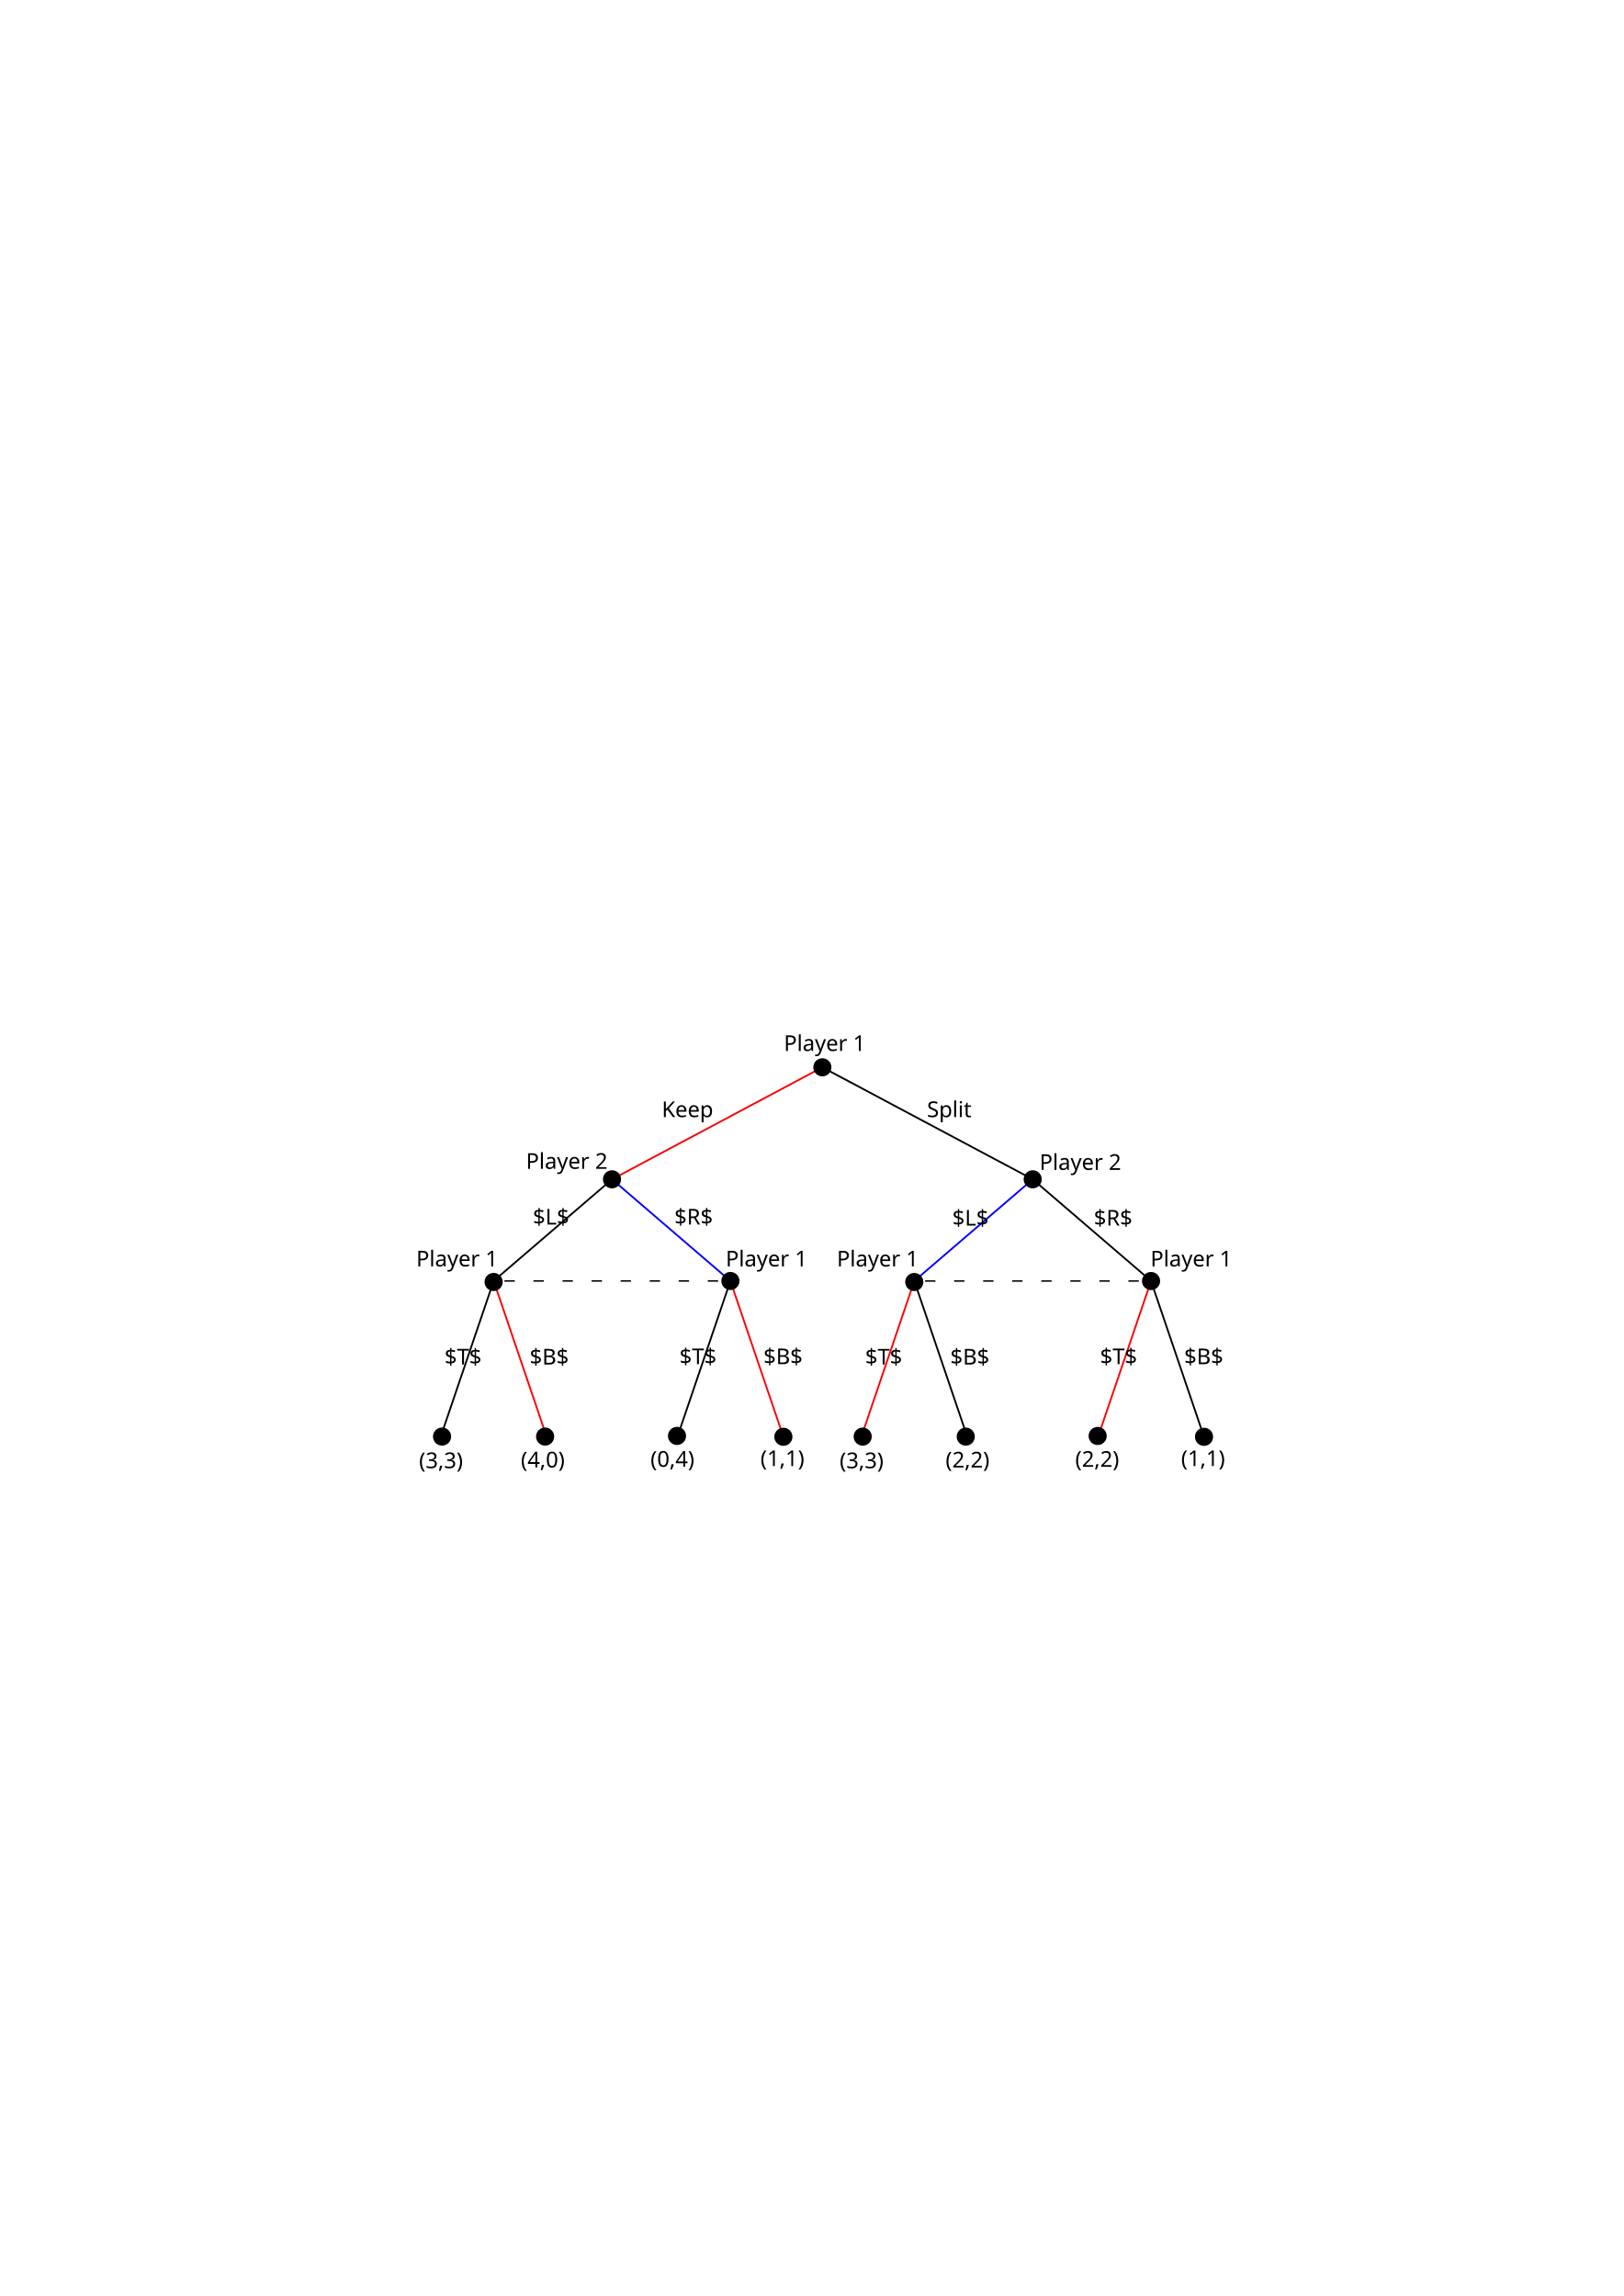
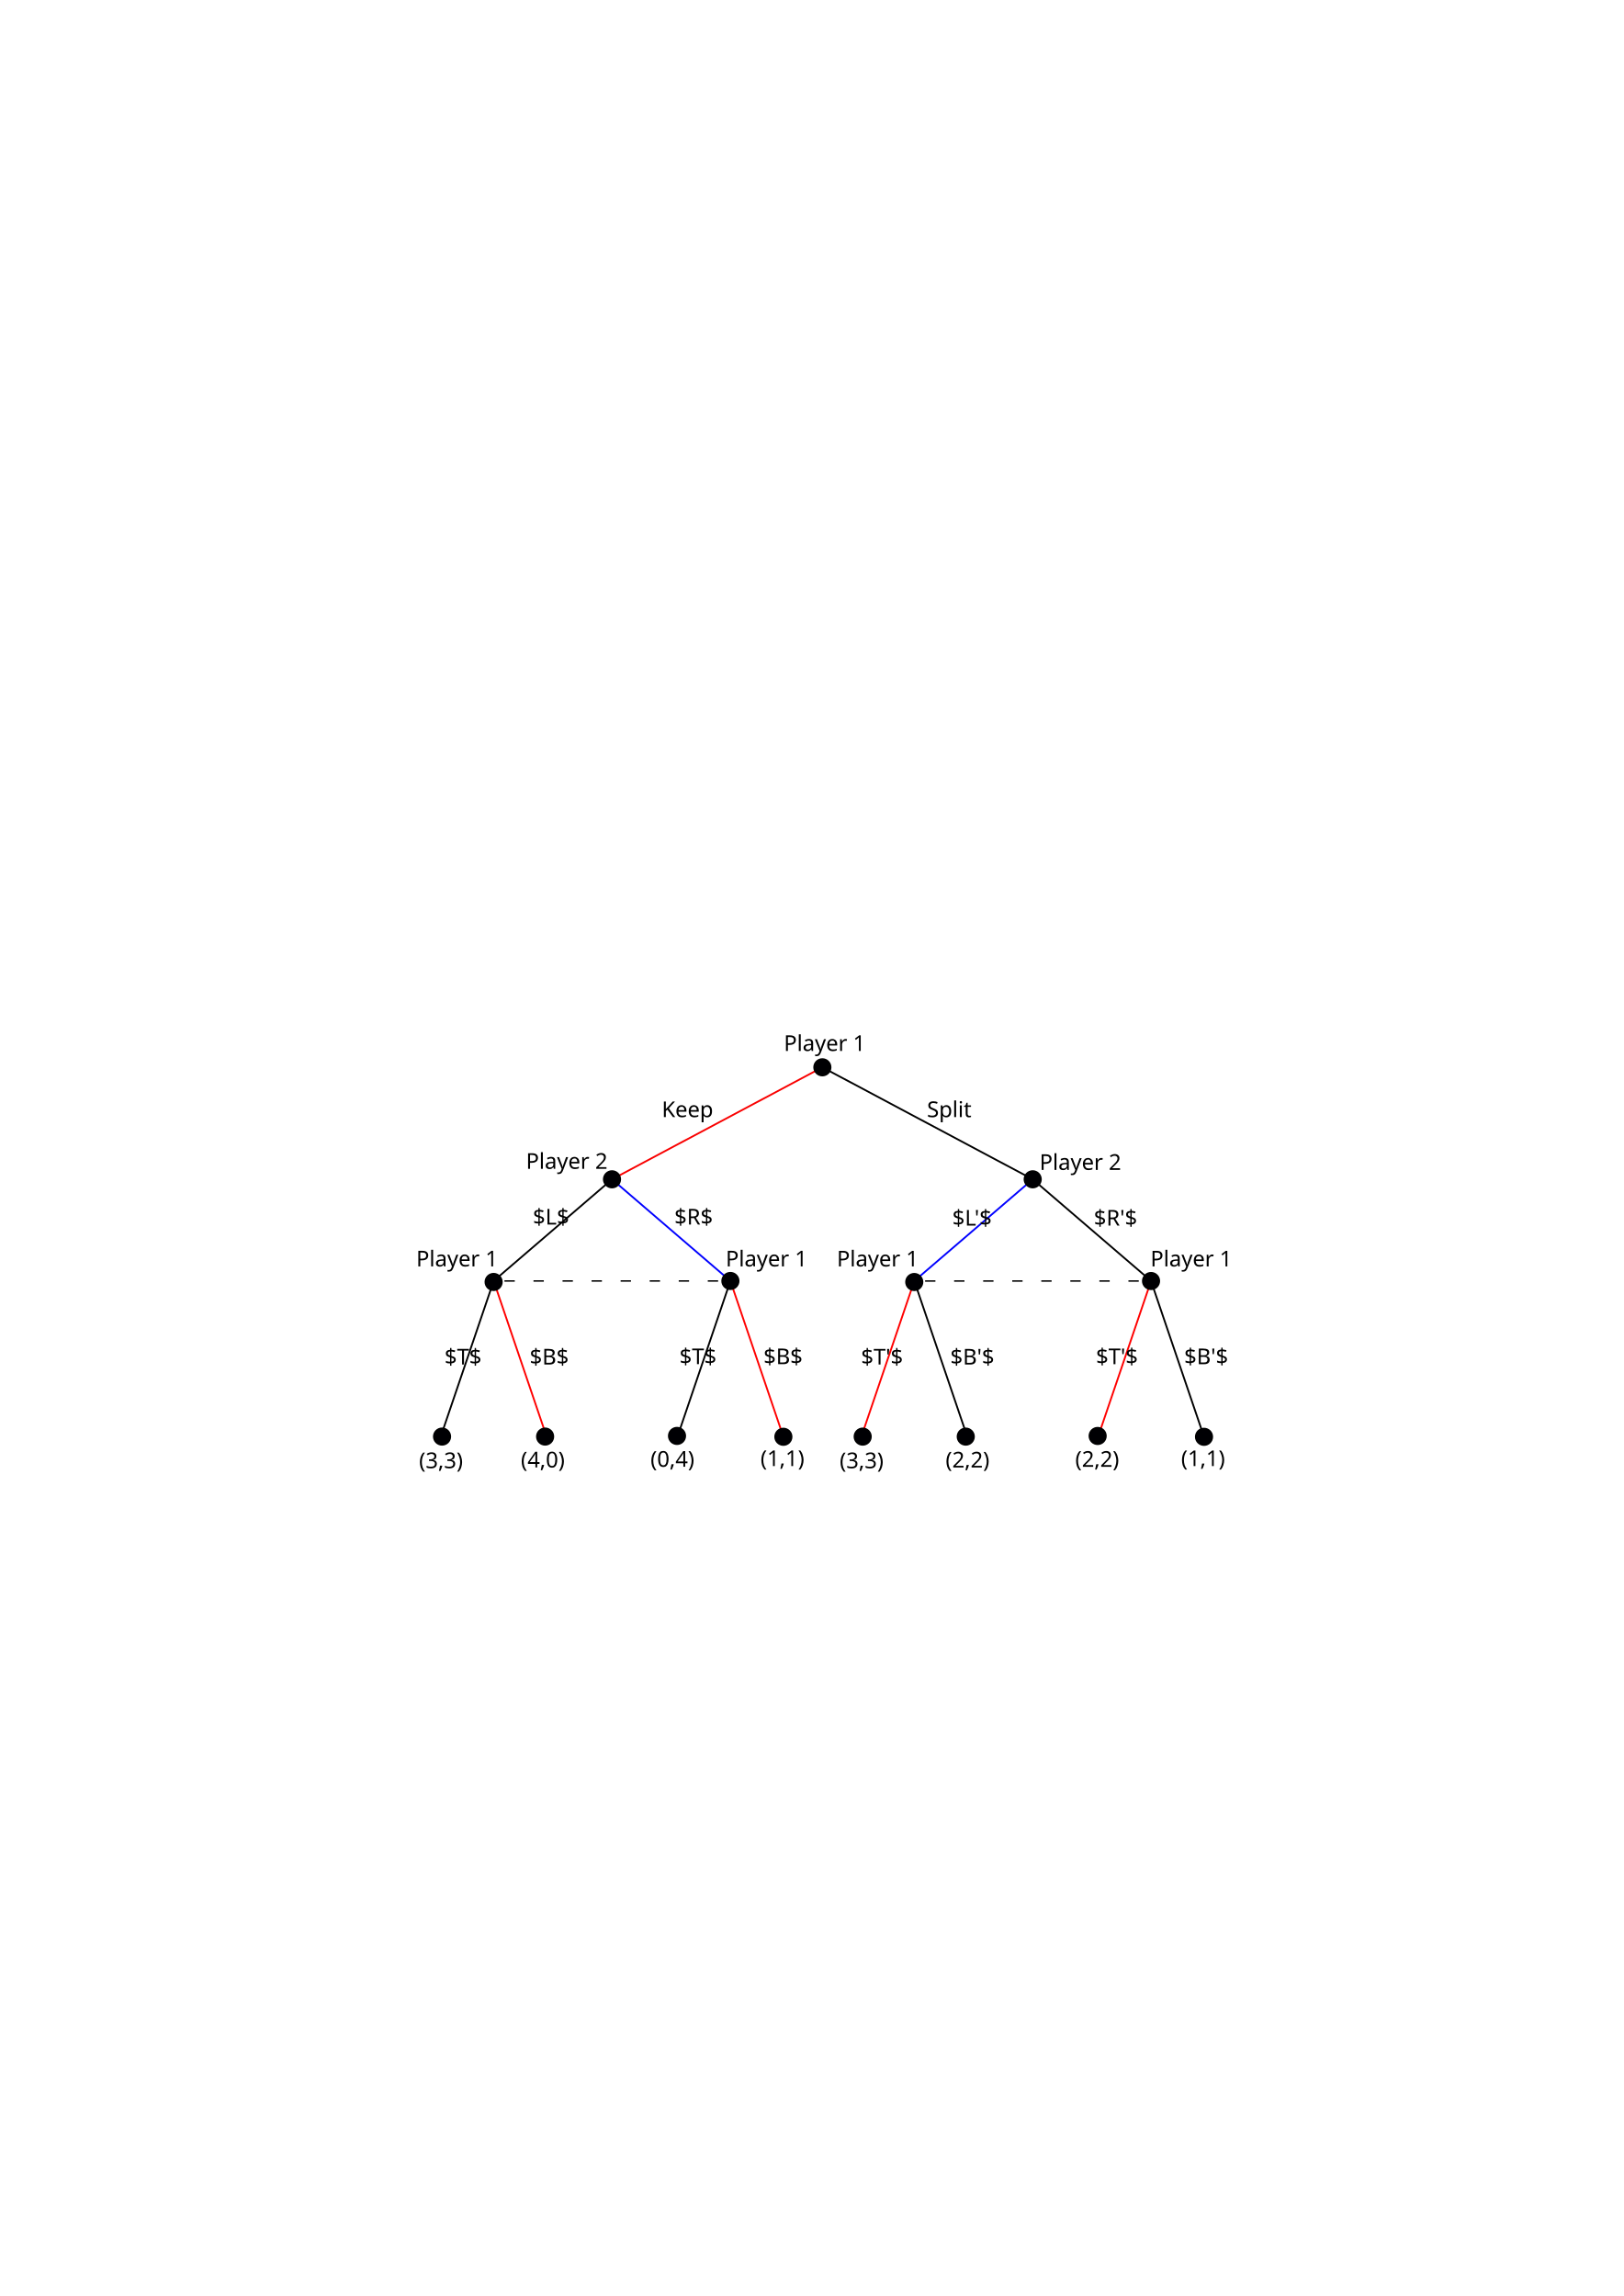
<svg xmlns="http://www.w3.org/2000/svg" width="210mm" height="297mm" viewBox="0 0 210 297" version="1.1" id="svg8">
  <defs id="defs2" />
  <g id="layer2" style="display:inline">
    <path style="display:inline;fill:none;fill-opacity:1;stroke:#0000ff;stroke-width:0.231px;stroke-linecap:butt;stroke-linejoin:miter;stroke-opacity:1" d="M 133.564,152.55 118.252,165.701" id="path955-0-0-0-7-8" />
    <path style="display:inline;fill:none;stroke:#000000;stroke-width:0.231px;stroke-linecap:butt;stroke-linejoin:miter;stroke-opacity:1" d="m 106.359,138.062 27.205,14.488" id="path955-0-0-0" />
    <path style="display:inline;fill:none;fill-opacity:1;stroke:#0000ff;stroke-width:0.231px;stroke-linecap:butt;stroke-linejoin:miter;stroke-opacity:1" d="m 79.153,152.55 15.312,13.151" id="path955-0-0-0-7" />
    <path style="display:inline;fill:none;fill-opacity:1;stroke:#ff0000;stroke-width:0.231;stroke-linecap:butt;stroke-linejoin:miter;stroke-miterlimit:4;stroke-dasharray:none;stroke-opacity:1" d="M 94.465,165.701 101.317,185.855" id="path955-0-0-0-7-0" />
    <path style="display:inline;fill:none;fill-opacity:1;stroke:#ff0000;stroke-width:0.231px;stroke-linecap:butt;stroke-linejoin:miter;stroke-opacity:1" d="m 63.849,165.696 6.852,20.154" id="path955-0-0-0-7-0-5-6" />
    <path style="display:inline;fill:none;fill-opacity:1;stroke:#000000;stroke-width:0.231;stroke-linecap:butt;stroke-linejoin:miter;stroke-miterlimit:4;stroke-dasharray:none;stroke-opacity:1" d="M 94.465,165.701 87.613,185.855" id="path955-0-0-0-7-0-9" />
    <path style="display:inline;fill:none;fill-opacity:1;stroke:#000000;stroke-width:0.231;stroke-linecap:butt;stroke-linejoin:miter;stroke-miterlimit:4;stroke-dasharray:none;stroke-opacity:1" d="m 63.849,165.696 -6.852,20.154" id="path955-0-0-0-7-0-9-3" />
    <path style="display:inline;fill:none;fill-opacity:1;stroke:#000000;stroke-width:0.231px;stroke-linecap:butt;stroke-linejoin:miter;stroke-opacity:1" d="m 79.153,152.55 -15.312,13.151" id="path955-0-0-0-7-1" />
    <path style="display:inline;fill:none;stroke:#f90000;stroke-width:0.231px;stroke-linecap:butt;stroke-linejoin:miter;stroke-opacity:1" d="m 106.359,138.062 -27.205,14.488" id="path955-0-0" />
    <path style="display:inline;fill:none;fill-opacity:1;stroke:#000000;stroke-width:0.231px;stroke-linecap:butt;stroke-linejoin:miter;stroke-opacity:1" d="m 133.564,152.55 15.312,13.151" id="path955-0-0-0-7-8-0" />
    <g transform="translate(54.40306,0.00549)" id="g5034-9">
      <path id="path1225-4" d="m 65.242,165.701 h 1.336" style="display:inline;fill:none;stroke:#000000;stroke-width:0.187px;stroke-linecap:butt;stroke-linejoin:miter;stroke-opacity:1" />
      <path id="path1225-9-3" d="m 91.541,165.701 h 1.336" style="display:inline;fill:none;stroke:#000000;stroke-width:0.187px;stroke-linecap:butt;stroke-linejoin:miter;stroke-opacity:1" />
      <path id="path1225-9-9-1" d="m 87.784,165.701 h 1.336" style="display:inline;fill:none;stroke:#000000;stroke-width:0.187px;stroke-linecap:butt;stroke-linejoin:miter;stroke-opacity:1" />
      <path id="path1225-9-4-3" d="m 76.513,165.701 h 1.336" style="display:inline;fill:none;stroke:#000000;stroke-width:0.187px;stroke-linecap:butt;stroke-linejoin:miter;stroke-opacity:1" />
      <path id="path1225-9-5-3" d="m 72.756,165.701 h 1.336" style="display:inline;fill:none;stroke:#000000;stroke-width:0.187px;stroke-linecap:butt;stroke-linejoin:miter;stroke-opacity:1" />
      <path id="path1225-9-5-37-3" d="m 80.27,165.701 h 1.336" style="display:inline;fill:none;stroke:#000000;stroke-width:0.187px;stroke-linecap:butt;stroke-linejoin:miter;stroke-opacity:1" />
      <path id="path1225-9-5-32-8" d="m 68.999,165.701 h 1.336" style="display:inline;fill:none;stroke:#000000;stroke-width:0.187px;stroke-linecap:butt;stroke-linejoin:miter;stroke-opacity:1" />
      <path id="path1225-9-5-4-6" d="m 84.027,165.701 h 1.336" style="display:inline;fill:none;stroke:#000000;stroke-width:0.187px;stroke-linecap:butt;stroke-linejoin:miter;stroke-opacity:1" />
    </g>
    <g id="g5034">
      <path id="path1225" d="m 65.242,165.701 h 1.336" style="display:inline;fill:none;stroke:#000000;stroke-width:0.187px;stroke-linecap:butt;stroke-linejoin:miter;stroke-opacity:1" />
      <path id="path1225-9" d="m 91.541,165.701 h 1.336" style="display:inline;fill:none;stroke:#000000;stroke-width:0.187px;stroke-linecap:butt;stroke-linejoin:miter;stroke-opacity:1" />
      <path id="path1225-9-9" d="m 87.784,165.701 h 1.336" style="display:inline;fill:none;stroke:#000000;stroke-width:0.187px;stroke-linecap:butt;stroke-linejoin:miter;stroke-opacity:1" />
      <path id="path1225-9-4" d="m 76.513,165.701 h 1.336" style="display:inline;fill:none;stroke:#000000;stroke-width:0.187px;stroke-linecap:butt;stroke-linejoin:miter;stroke-opacity:1" />
      <path id="path1225-9-5" d="m 72.756,165.701 h 1.336" style="display:inline;fill:none;stroke:#000000;stroke-width:0.187px;stroke-linecap:butt;stroke-linejoin:miter;stroke-opacity:1" />
      <path id="path1225-9-5-37" d="m 80.27,165.701 h 1.336" style="display:inline;fill:none;stroke:#000000;stroke-width:0.187px;stroke-linecap:butt;stroke-linejoin:miter;stroke-opacity:1" />
      <path id="path1225-9-5-32" d="m 68.999,165.701 h 1.336" style="display:inline;fill:none;stroke:#000000;stroke-width:0.187px;stroke-linecap:butt;stroke-linejoin:miter;stroke-opacity:1" />
      <path id="path1225-9-5-4" d="m 84.027,165.701 h 1.336" style="display:inline;fill:none;stroke:#000000;stroke-width:0.187px;stroke-linecap:butt;stroke-linejoin:miter;stroke-opacity:1" />
    </g>
  </g>
  <g id="layer1" style="display:inline">
    <circle style="opacity:1;fill:#000003;fill-opacity:1;stroke:#000000;stroke-width:0.189;stroke-linejoin:bevel;stroke-miterlimit:4;stroke-dasharray:none;stroke-dashoffset:0;stroke-opacity:1" id="path832-0-1-5-33" cx="63.842" cy="165.828" r="1.078" />
    <circle style="opacity:1;fill:#000003;fill-opacity:1;stroke:#000000;stroke-width:0.189;stroke-linejoin:bevel;stroke-miterlimit:4;stroke-dasharray:none;stroke-dashoffset:0;stroke-opacity:1" id="path832-0-1-8-8-5-4" cx="79.153" cy="152.55" r="1.078" />
    <text xml:space="preserve" style="font-style:normal;font-weight:normal;font-size:10.583px;line-height:1.25;font-family:sans-serif;letter-spacing:0px;word-spacing:0px;fill:#000000;fill-opacity:1;stroke:none;stroke-width:0.265" x="68.913" y="158.401" id="text1076-7-9-7-4">
      <tspan id="tspan1074-7-7-7-4" x="68.913" y="158.401" style="font-size:2.822px;line-height:2;stroke-width:0.265">$L$</tspan>
    </text>
    <circle style="opacity:1;fill:#000003;fill-opacity:1;stroke:#000000;stroke-width:0.189;stroke-linejoin:bevel;stroke-miterlimit:4;stroke-dasharray:none;stroke-dashoffset:0;stroke-opacity:1" id="path832-0-1-5-3-9" cx="57.172" cy="185.828" r="1.078" />
    <text xml:space="preserve" style="font-style:normal;font-weight:normal;font-size:10.583px;line-height:1.25;font-family:sans-serif;letter-spacing:0px;word-spacing:0px;fill:#000000;fill-opacity:1;stroke:none;stroke-width:0.265" x="54.199" y="189.915" id="text1076-7-9-7-6-5">
      <tspan id="tspan1074-7-7-7-5-8" x="54.199" y="189.915" style="font-size:2.822px;line-height:2;stroke-width:0.265">(3,3)</tspan>
    </text>
    <circle style="opacity:1;fill:#000003;fill-opacity:1;stroke:#000000;stroke-width:0.189;stroke-linejoin:bevel;stroke-miterlimit:4;stroke-dasharray:none;stroke-dashoffset:0;stroke-opacity:1" id="path832-0-1-5-6-0" cx="70.502" cy="185.828" r="1.078" />
    <flowRoot xml:space="preserve" id="flowRoot90" style="font-style:normal;font-weight:normal;font-size:40px;line-height:1.25;font-family:sans-serif;letter-spacing:0px;word-spacing:0px;fill:#000000;fill-opacity:1;stroke:none">
      <flowRegion id="flowRegion92">
        <rect id="rect94" width="213.142" height="470.731" x="-15.152" y="362.885" />
      </flowRegion>
      <flowPara id="flowPara96" />
    </flowRoot>
    <text xml:space="preserve" style="font-style:normal;font-weight:normal;font-size:10.583px;line-height:1.25;font-family:sans-serif;letter-spacing:0px;word-spacing:0px;fill:#000000;fill-opacity:1;stroke:none;stroke-width:0.265" x="67.367" y="189.822" id="text1076-7-9-7-6-5-0">
      <tspan id="tspan1074-7-7-7-5-8-8" x="67.367" y="189.822" style="font-size:2.822px;line-height:2;stroke-width:0.265">(4,0)</tspan>
    </text>
    <circle style="opacity:1;fill:#000003;fill-opacity:1;stroke:#000000;stroke-width:0.189;stroke-linejoin:bevel;stroke-miterlimit:4;stroke-dasharray:none;stroke-dashoffset:0;stroke-opacity:1" id="path832-0-1-5-33-5" cx="94.465" cy="165.701" r="1.078" />
    <circle style="opacity:1;fill:#000003;fill-opacity:1;stroke:#000000;stroke-width:0.189;stroke-linejoin:bevel;stroke-miterlimit:4;stroke-dasharray:none;stroke-dashoffset:0;stroke-opacity:1" id="path832-0-1-5-33-5-3" cx="101.317" cy="185.855" r="1.078" />
    <circle style="opacity:1;fill:#000003;fill-opacity:1;stroke:#000000;stroke-width:0.189;stroke-linejoin:bevel;stroke-miterlimit:4;stroke-dasharray:none;stroke-dashoffset:0;stroke-opacity:1" id="path832-0-1-5-33-5-7" cx="87.56" cy="185.744" r="1.078" />
    <text xml:space="preserve" style="font-style:normal;font-weight:normal;font-size:10.583px;line-height:1.25;font-family:sans-serif;letter-spacing:0px;word-spacing:0px;fill:#000000;fill-opacity:1;stroke:none;stroke-width:0.265" x="84.134" y="189.735" id="text1076-7-9-7-6-5-8">
      <tspan id="tspan1074-7-7-7-5-8-0" x="84.134" y="189.735" style="font-size:2.822px;line-height:2;stroke-width:0.265">(0,4)</tspan>
    </text>
    <text xml:space="preserve" style="font-style:normal;font-weight:normal;font-size:10.583px;line-height:1.25;font-family:sans-serif;letter-spacing:0px;word-spacing:0px;fill:#000000;fill-opacity:1;stroke:none;stroke-width:0.265" x="98.36" y="189.642" id="text1076-7-9-7-6-5-0-3">
      <tspan id="tspan1074-7-7-7-5-8-8-5" x="98.36" y="189.642" style="font-size:2.822px;line-height:2;stroke-width:0.265">(1,1)</tspan>
    </text>
    <text xml:space="preserve" style="font-style:normal;font-weight:normal;font-size:2.822px;line-height:1.25;font-family:sans-serif;letter-spacing:0px;word-spacing:0px;fill:#000000;fill-opacity:1;stroke:none;stroke-width:0.265" x="53.823" y="163.816" id="text217">
      <tspan id="tspan215" x="53.823" y="163.816" style="stroke-width:0.265">Player 1</tspan>
    </text>
    <text xml:space="preserve" style="font-style:normal;font-weight:normal;font-size:2.822px;line-height:1.25;font-family:sans-serif;letter-spacing:0px;word-spacing:0px;fill:#000000;fill-opacity:1;stroke:none;stroke-width:0.265" x="93.852" y="163.816" id="text217-4">
      <tspan id="tspan215-2" x="93.852" y="163.816" style="stroke-width:0.265">Player 1</tspan>
    </text>
    <text xml:space="preserve" style="font-style:normal;font-weight:normal;font-size:2.822px;line-height:1.25;font-family:sans-serif;letter-spacing:0px;word-spacing:0px;fill:#000000;fill-opacity:1;stroke:none;stroke-width:0.265" x="68.018" y="151.196" id="text217-4-9">
      <tspan id="tspan215-2-0" x="68.018" y="151.196" style="stroke-width:0.265">Player 2</tspan>
    </text>
    <text xml:space="preserve" style="font-style:normal;font-weight:normal;font-size:10.583px;line-height:1.25;font-family:sans-serif;letter-spacing:0px;word-spacing:0px;fill:#000000;fill-opacity:1;stroke:none;stroke-width:0.265" x="87.217" y="158.401" id="text1076-7-9-7-4-8">
      <tspan id="tspan1074-7-7-7-4-9" x="87.217" y="158.401" style="font-size:2.822px;line-height:2;stroke-width:0.265">$R$</tspan>
    </text>
    <circle style="opacity:1;fill:#000003;fill-opacity:1;stroke:#000000;stroke-width:0.189;stroke-linejoin:bevel;stroke-miterlimit:4;stroke-dasharray:none;stroke-dashoffset:0;stroke-opacity:1" id="path832-0-1-8-8-5-4-9" cx="133.564" cy="152.55" r="1.078" />
    <text xml:space="preserve" style="font-style:normal;font-weight:normal;font-size:10.583px;line-height:1.25;font-family:sans-serif;letter-spacing:0px;word-spacing:0px;fill:#000000;fill-opacity:1;stroke:none;stroke-width:0.265" x="123.165" y="158.538" id="text1076-7-9-7-4-3">
-       <tspan id="tspan1074-7-7-7-4-0" x="123.165" y="158.538" style="font-size:2.822px;line-height:2;stroke-width:0.265">$L$</tspan>
+       <tspan id="tspan1074-7-7-7-4-0" x="123.165" y="158.538" style="font-size:2.822px;line-height:2;stroke-width:0.265">$L'$</tspan>
    </text>
    <text xml:space="preserve" style="font-style:normal;font-weight:normal;font-size:2.822px;line-height:1.25;font-family:sans-serif;letter-spacing:0px;word-spacing:0px;fill:#000000;fill-opacity:1;stroke:none;stroke-width:0.265" x="134.441" y="151.333" id="text217-4-9-6">
      <tspan id="tspan215-2-0-2" x="134.441" y="151.333" style="stroke-width:0.265">Player 2</tspan>
    </text>
    <text xml:space="preserve" style="font-style:normal;font-weight:normal;font-size:10.583px;line-height:1.25;font-family:sans-serif;letter-spacing:0px;word-spacing:0px;fill:#000000;fill-opacity:1;stroke:none;stroke-width:0.265" x="141.469" y="158.538" id="text1076-7-9-7-4-8-6">
-       <tspan id="tspan1074-7-7-7-4-9-4" x="141.469" y="158.538" style="font-size:2.822px;line-height:2;stroke-width:0.265">$R$</tspan>
+       <tspan id="tspan1074-7-7-7-4-9-4" x="141.469" y="158.538" style="font-size:2.822px;line-height:2;stroke-width:0.265">$R'$</tspan>
    </text>
    <text xml:space="preserve" style="font-style:normal;font-weight:normal;font-size:10.583px;line-height:1.25;font-family:sans-serif;letter-spacing:0px;word-spacing:0px;fill:#000000;fill-opacity:1;stroke:none;stroke-width:0.265" x="119.891" y="144.503" id="text1212-5-7-6">
      <tspan id="tspan1210-5-4-6" x="119.891" y="144.503" style="font-size:2.822px;stroke-width:0.265">Split</tspan>
    </text>
    <text xml:space="preserve" style="font-style:normal;font-weight:normal;font-size:10.583px;line-height:1.25;font-family:sans-serif;letter-spacing:0px;word-spacing:0px;fill:#000000;fill-opacity:1;stroke:none;stroke-width:0.265" x="85.581" y="144.503" id="text1212-5-7-6-5">
      <tspan id="tspan1210-5-4-6-6" x="85.581" y="144.503" style="font-size:2.822px;stroke-width:0.265">Keep</tspan>
    </text>
    <text xml:space="preserve" style="font-style:normal;font-weight:normal;font-size:2.822px;line-height:1.25;font-family:sans-serif;letter-spacing:0px;word-spacing:0px;fill:#000000;fill-opacity:1;stroke:none;stroke-width:0.265" x="101.373" y="135.946" id="text217-9">
      <tspan id="tspan215-3" x="101.373" y="135.946" style="stroke-width:0.265">Player 1</tspan>
    </text>
    <circle style="opacity:1;fill:#000003;fill-opacity:1;stroke:#000000;stroke-width:0.189;stroke-linejoin:bevel;stroke-miterlimit:4;stroke-dasharray:none;stroke-dashoffset:0;stroke-opacity:1" id="path832-0-1-5-33-5-3-3" cx="106.359" cy="138.062" r="1.078" />
    <text xml:space="preserve" style="font-style:normal;font-weight:normal;font-size:10.583px;line-height:1.25;font-family:sans-serif;letter-spacing:0px;word-spacing:0px;fill:#000000;fill-opacity:1;stroke:none;stroke-width:0.265" x="57.491" y="176.503" id="text1076-7-9-7-4-2">
      <tspan id="tspan1074-7-7-7-4-5" x="57.491" y="176.503" style="font-size:2.822px;line-height:2;stroke-width:0.265">$T$</tspan>
    </text>
    <text xml:space="preserve" style="font-style:normal;font-weight:normal;font-size:10.583px;line-height:1.25;font-family:sans-serif;letter-spacing:0px;word-spacing:0px;fill:#000000;fill-opacity:1;stroke:none;stroke-width:0.265" x="68.505" y="176.503" id="text1076-7-9-7-4-2-5">
      <tspan id="tspan1074-7-7-7-4-5-5" x="68.505" y="176.503" style="font-size:2.822px;line-height:2;stroke-width:0.265">$B$</tspan>
    </text>
    <flowRoot xml:space="preserve" id="flowRoot567" style="font-style:normal;font-weight:normal;font-size:10.667px;line-height:1.25;font-family:sans-serif;letter-spacing:0px;word-spacing:0px;fill:#000000;fill-opacity:1;stroke:none">
      <flowRegion id="flowRegion569">
        <rect id="rect571" width="116.673" height="16.668" x="190.414" y="656.839" />
      </flowRegion>
      <flowPara id="flowPara573" />
    </flowRoot>
    <text xml:space="preserve" style="font-style:normal;font-weight:normal;font-size:10.583px;line-height:1.25;font-family:sans-serif;letter-spacing:0px;word-spacing:0px;fill:#000000;fill-opacity:1;stroke:none;stroke-width:0.265" x="98.748" y="176.46" id="text1076-7-9-7-4-2-5-6">
      <tspan id="tspan1074-7-7-7-4-5-5-7" x="98.748" y="176.46" style="font-size:2.822px;line-height:2;stroke-width:0.265">$B$</tspan>
    </text>
    <text xml:space="preserve" style="font-style:normal;font-weight:normal;font-size:10.583px;line-height:1.25;font-family:sans-serif;letter-spacing:0px;word-spacing:0px;fill:#000000;fill-opacity:1;stroke:none;stroke-width:0.265" x="87.874" y="176.46" id="text1076-7-9-7-4-2-5-6-4">
      <tspan id="tspan1074-7-7-7-4-5-5-7-9" x="87.874" y="176.46" style="font-size:2.822px;line-height:2;stroke-width:0.265">$T$</tspan>
    </text>
    <path style="display:inline;fill:none;fill-opacity:1;stroke:#000000;stroke-width:0.231;stroke-linecap:butt;stroke-linejoin:miter;stroke-miterlimit:4;stroke-dasharray:none;stroke-opacity:1" d="m 148.868,165.707 6.852,20.154" id="path955-0-0-0-7-0-8" />
    <path style="display:inline;fill:none;fill-opacity:1;stroke:#000000;stroke-width:0.231px;stroke-linecap:butt;stroke-linejoin:miter;stroke-opacity:1" d="m 118.252,165.701 6.852,20.154" id="path955-0-0-0-7-0-5-6-8" />
    <path style="display:inline;fill:none;fill-opacity:1;stroke:#ff0000;stroke-width:0.231;stroke-linecap:butt;stroke-linejoin:miter;stroke-miterlimit:4;stroke-dasharray:none;stroke-opacity:1" d="m 148.868,165.707 -6.852,20.154" id="path955-0-0-0-7-0-9-8" />
    <path style="display:inline;fill:none;fill-opacity:1;stroke:#ff0000;stroke-width:0.231;stroke-linecap:butt;stroke-linejoin:miter;stroke-miterlimit:4;stroke-dasharray:none;stroke-opacity:1" d="m 118.252,165.701 -6.852,20.154" id="path955-0-0-0-7-0-9-3-4" />
    <circle style="display:inline;opacity:1;fill:#000003;fill-opacity:1;stroke:#000000;stroke-width:0.189;stroke-linejoin:bevel;stroke-miterlimit:4;stroke-dasharray:none;stroke-dashoffset:0;stroke-opacity:1" id="path832-0-1-5-33-9" cx="118.245" cy="165.834" r="1.078" />
    <circle style="display:inline;opacity:1;fill:#000003;fill-opacity:1;stroke:#000000;stroke-width:0.189;stroke-linejoin:bevel;stroke-miterlimit:4;stroke-dasharray:none;stroke-dashoffset:0;stroke-opacity:1" id="path832-0-1-5-3-9-9" cx="111.575" cy="185.834" r="1.078" />
    <text xml:space="preserve" style="font-style:normal;font-weight:normal;font-size:10.583px;line-height:1.25;font-family:sans-serif;letter-spacing:0px;word-spacing:0px;display:inline;fill:#000000;fill-opacity:1;stroke:none;stroke-width:0.265" x="108.602" y="189.921" id="text1076-7-9-7-6-5-89">
      <tspan id="tspan1074-7-7-7-5-8-5" x="108.602" y="189.921" style="font-size:2.822px;line-height:2;stroke-width:0.265">(3,3)</tspan>
    </text>
    <circle style="display:inline;opacity:1;fill:#000003;fill-opacity:1;stroke:#000000;stroke-width:0.189;stroke-linejoin:bevel;stroke-miterlimit:4;stroke-dasharray:none;stroke-dashoffset:0;stroke-opacity:1" id="path832-0-1-5-6-0-9" cx="124.905" cy="185.834" r="1.078" />
    <text xml:space="preserve" style="font-style:normal;font-weight:normal;font-size:10.583px;line-height:1.25;font-family:sans-serif;letter-spacing:0px;word-spacing:0px;display:inline;fill:#000000;fill-opacity:1;stroke:none;stroke-width:0.265" x="122.299" y="189.828" id="text1076-7-9-7-6-5-0-6">
      <tspan id="tspan1074-7-7-7-5-8-8-3" x="122.299" y="189.828" style="font-size:2.822px;line-height:2;stroke-width:0.265">(2,2)</tspan>
    </text>
    <circle style="display:inline;opacity:1;fill:#000003;fill-opacity:1;stroke:#000000;stroke-width:0.189;stroke-linejoin:bevel;stroke-miterlimit:4;stroke-dasharray:none;stroke-dashoffset:0;stroke-opacity:1" id="path832-0-1-5-33-5-34" cx="148.868" cy="165.707" r="1.078" />
    <circle style="display:inline;opacity:1;fill:#000003;fill-opacity:1;stroke:#000000;stroke-width:0.189;stroke-linejoin:bevel;stroke-miterlimit:4;stroke-dasharray:none;stroke-dashoffset:0;stroke-opacity:1" id="path832-0-1-5-33-5-3-34" cx="155.721" cy="185.86" r="1.078" />
    <circle style="display:inline;opacity:1;fill:#000003;fill-opacity:1;stroke:#000000;stroke-width:0.189;stroke-linejoin:bevel;stroke-miterlimit:4;stroke-dasharray:none;stroke-dashoffset:0;stroke-opacity:1" id="path832-0-1-5-33-5-7-3" cx="141.964" cy="185.75" r="1.078" />
    <text xml:space="preserve" style="font-style:normal;font-weight:normal;font-size:10.583px;line-height:1.25;font-family:sans-serif;letter-spacing:0px;word-spacing:0px;display:inline;fill:#000000;fill-opacity:1;stroke:none;stroke-width:0.265" x="139.066" y="189.74" id="text1076-7-9-7-6-5-8-2">
      <tspan id="tspan1074-7-7-7-5-8-0-5" x="139.066" y="189.74" style="font-size:2.822px;line-height:2;stroke-width:0.265">(2,2)</tspan>
    </text>
    <text xml:space="preserve" style="font-style:normal;font-weight:normal;font-size:10.583px;line-height:1.25;font-family:sans-serif;letter-spacing:0px;word-spacing:0px;display:inline;fill:#000000;fill-opacity:1;stroke:none;stroke-width:0.265" x="152.763" y="189.647" id="text1076-7-9-7-6-5-0-3-5">
      <tspan id="tspan1074-7-7-7-5-8-8-5-9" x="152.763" y="189.647" style="font-size:2.822px;line-height:2;stroke-width:0.265">(1,1)</tspan>
    </text>
    <text xml:space="preserve" style="font-style:normal;font-weight:normal;font-size:2.822px;line-height:1.25;font-family:sans-serif;letter-spacing:0px;word-spacing:0px;display:inline;fill:#000000;fill-opacity:1;stroke:none;stroke-width:0.265" x="108.226" y="163.821" id="text217-6">
      <tspan id="tspan215-9" x="108.226" y="163.821" style="stroke-width:0.265">Player 1</tspan>
    </text>
    <text xml:space="preserve" style="font-style:normal;font-weight:normal;font-size:2.822px;line-height:1.25;font-family:sans-serif;letter-spacing:0px;word-spacing:0px;display:inline;fill:#000000;fill-opacity:1;stroke:none;stroke-width:0.265" x="148.785" y="163.821" id="text217-4-3">
      <tspan id="tspan215-2-6" x="148.785" y="163.821" style="stroke-width:0.265">Player 1</tspan>
    </text>
-     <text xml:space="preserve" style="font-style:normal;font-weight:normal;font-size:10.583px;line-height:1.25;font-family:sans-serif;letter-spacing:0px;word-spacing:0px;display:inline;fill:#000000;fill-opacity:1;stroke:none;stroke-width:0.265" x="111.894" y="176.508" id="text1076-7-9-7-4-2-9">
-       <tspan id="tspan1074-7-7-7-4-5-7" x="111.894" y="176.508" style="font-size:2.822px;line-height:2;stroke-width:0.265">$T$</tspan>
+     <text xml:space="preserve" style="font-style:normal;font-weight:normal;font-size:10.583px;line-height:1.25;font-family:sans-serif;letter-spacing:0px;word-spacing:0px;display:inline;fill:#000000;fill-opacity:1;stroke:none;stroke-width:0.265" x="111.364" y="176.508" id="text1076-7-9-7-4-2-9">
+       <tspan id="tspan1074-7-7-7-4-5-7" x="111.364" y="176.508" style="font-size:2.822px;line-height:2;stroke-width:0.265">$T'$</tspan>
    </text>
    <text xml:space="preserve" style="font-style:normal;font-weight:normal;font-size:10.583px;line-height:1.25;font-family:sans-serif;letter-spacing:0px;word-spacing:0px;display:inline;fill:#000000;fill-opacity:1;stroke:none;stroke-width:0.265" x="122.908" y="176.508" id="text1076-7-9-7-4-2-5-1">
-       <tspan id="tspan1074-7-7-7-4-5-5-2" x="122.908" y="176.508" style="font-size:2.822px;line-height:2;stroke-width:0.265">$B$</tspan>
+       <tspan id="tspan1074-7-7-7-4-5-5-2" x="122.908" y="176.508" style="font-size:2.822px;line-height:2;stroke-width:0.265">$B'$</tspan>
    </text>
    <text xml:space="preserve" style="font-style:normal;font-weight:normal;font-size:10.583px;line-height:1.25;font-family:sans-serif;letter-spacing:0px;word-spacing:0px;display:inline;fill:#000000;fill-opacity:1;stroke:none;stroke-width:0.265" x="153.151" y="176.465" id="text1076-7-9-7-4-2-5-6-8">
-       <tspan id="tspan1074-7-7-7-4-5-5-7-2" x="153.151" y="176.465" style="font-size:2.822px;line-height:2;stroke-width:0.265">$B$</tspan>
+       <tspan id="tspan1074-7-7-7-4-5-5-7-2" x="153.151" y="176.465" style="font-size:2.822px;line-height:2;stroke-width:0.265">$B'$</tspan>
    </text>
-     <text xml:space="preserve" style="font-style:normal;font-weight:normal;font-size:10.583px;line-height:1.25;font-family:sans-serif;letter-spacing:0px;word-spacing:0px;display:inline;fill:#000000;fill-opacity:1;stroke:none;stroke-width:0.265" x="142.277" y="176.465" id="text1076-7-9-7-4-2-5-6-4-6">
-       <tspan id="tspan1074-7-7-7-4-5-5-7-9-2" x="142.277" y="176.465" style="font-size:2.822px;line-height:2;stroke-width:0.265">$T$</tspan>
+     <text xml:space="preserve" style="font-style:normal;font-weight:normal;font-size:10.583px;line-height:1.25;font-family:sans-serif;letter-spacing:0px;word-spacing:0px;display:inline;fill:#000000;fill-opacity:1;stroke:none;stroke-width:0.265" x="141.748" y="176.465" id="text1076-7-9-7-4-2-5-6-4-6">
+       <tspan id="tspan1074-7-7-7-4-5-5-7-9-2" x="141.748" y="176.465" style="font-size:2.822px;line-height:2;stroke-width:0.265">$T'$</tspan>
    </text>
  </g>
</svg>
